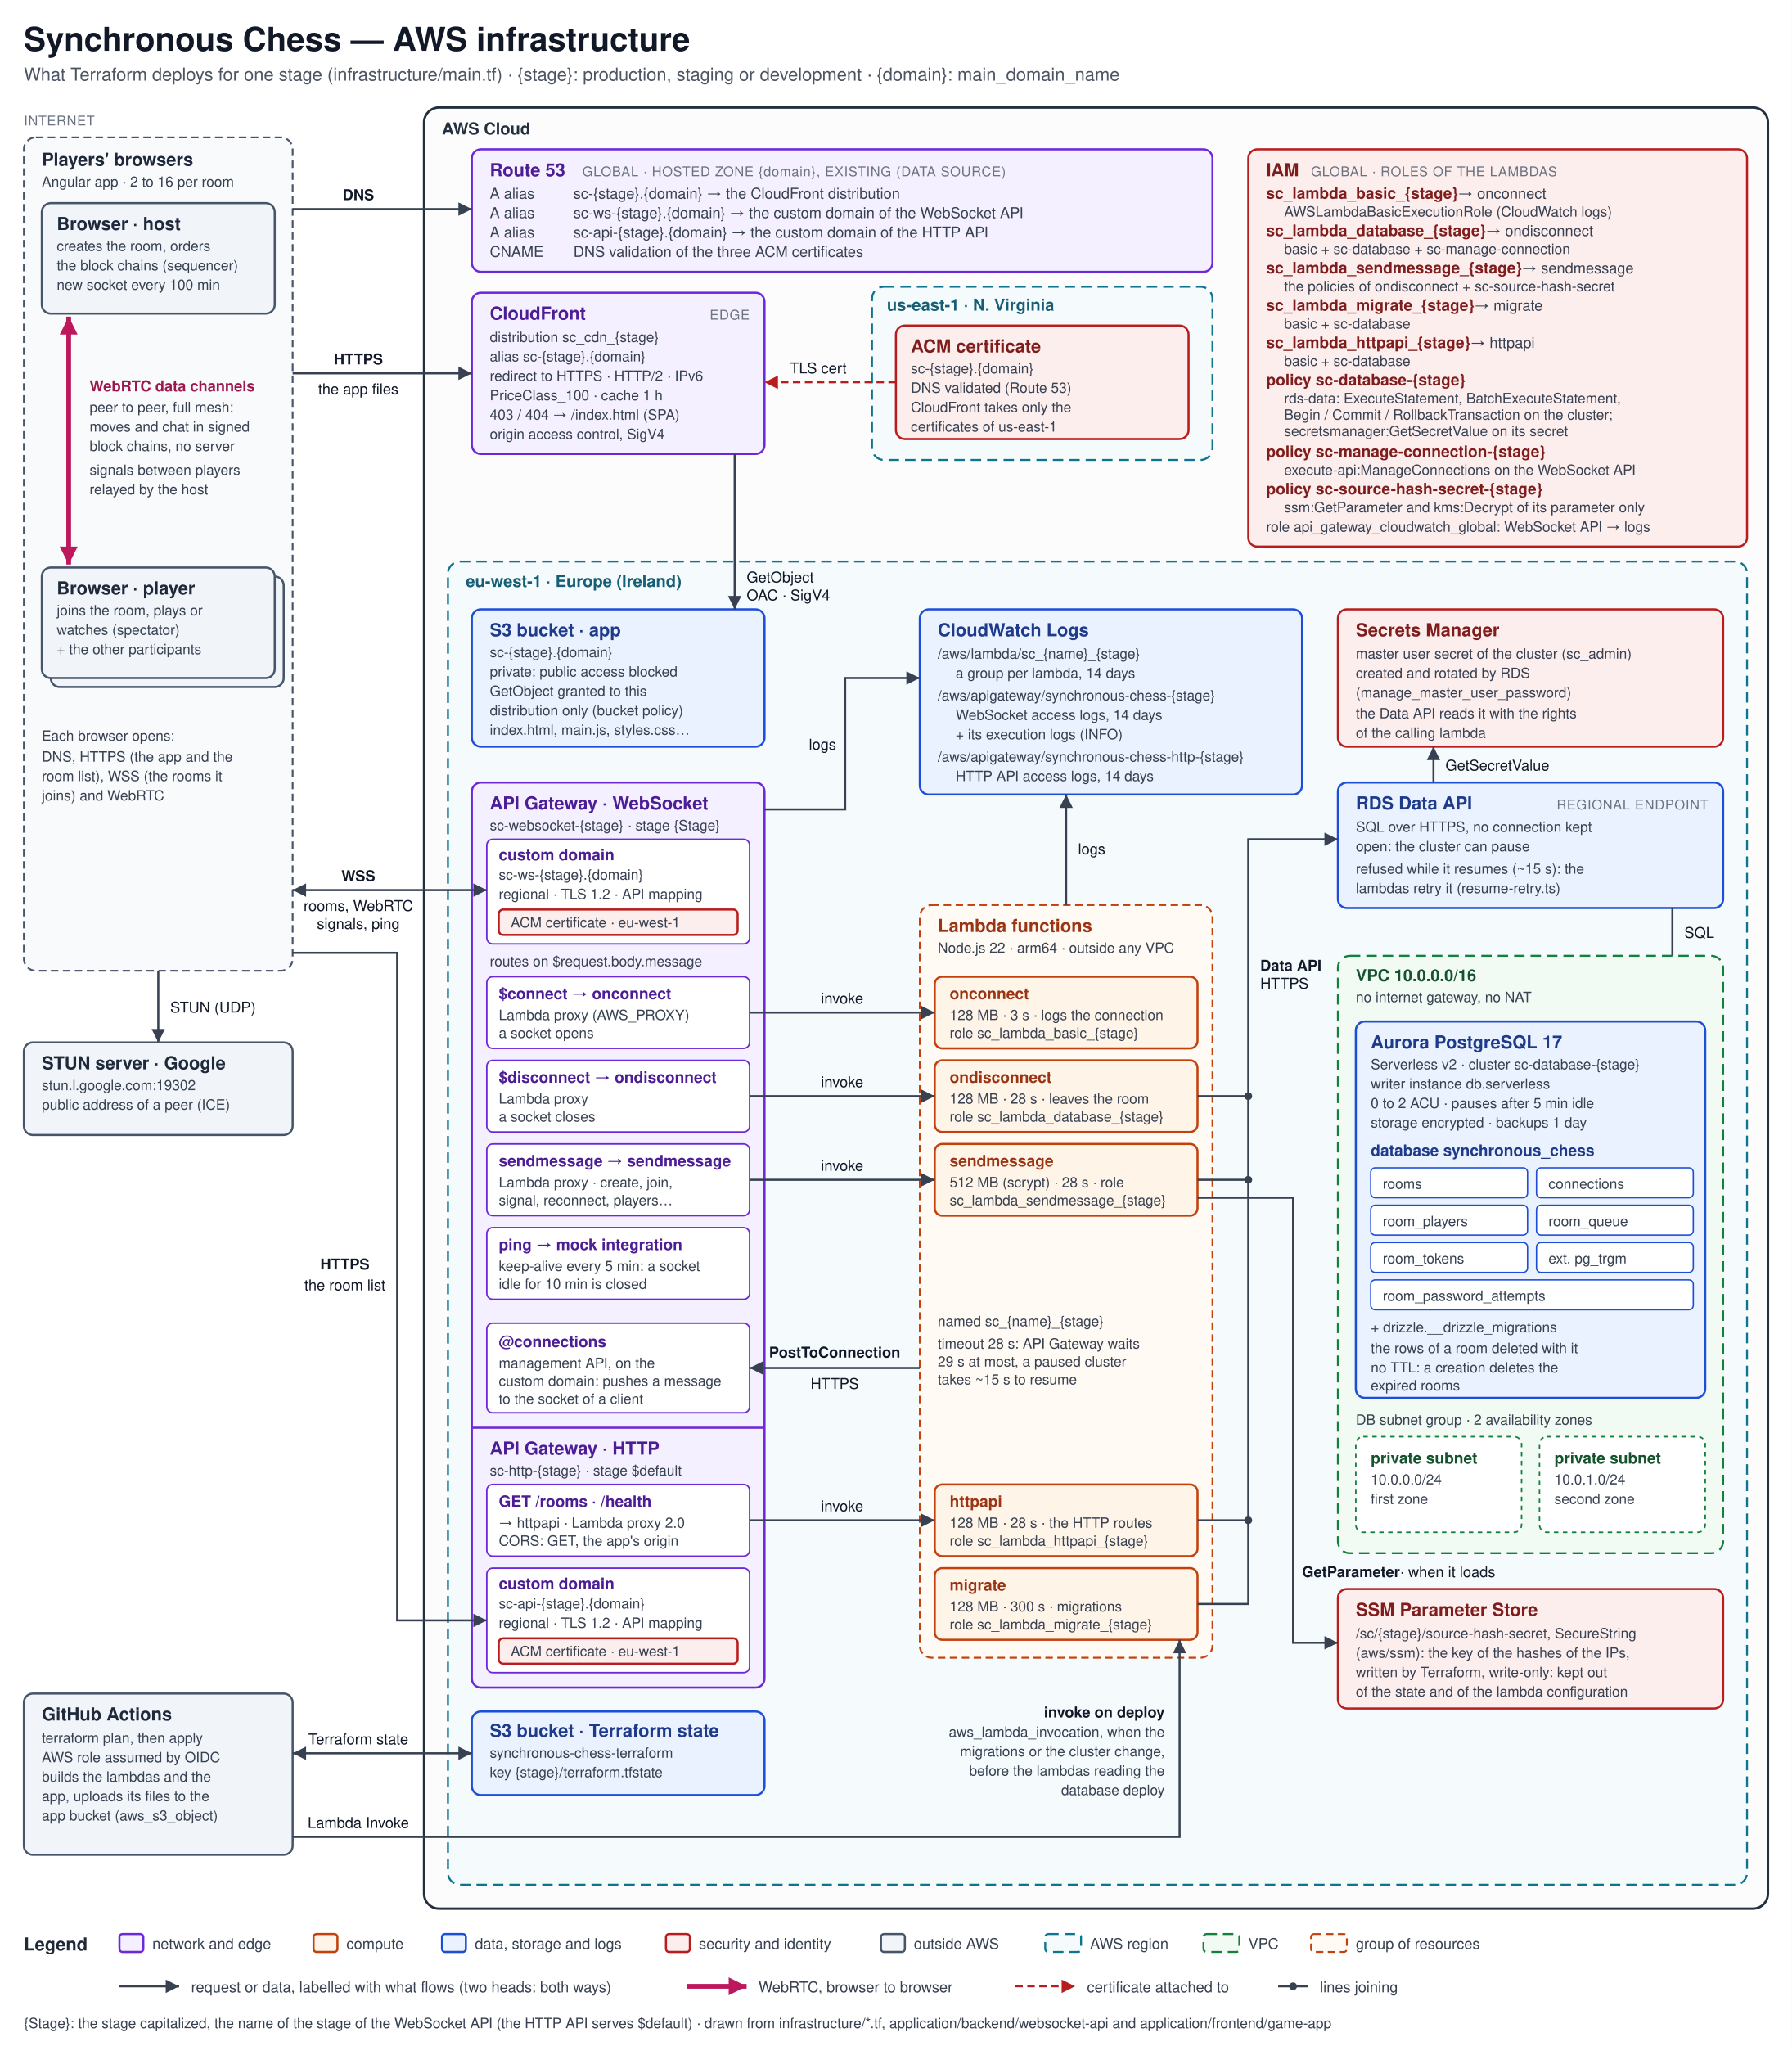
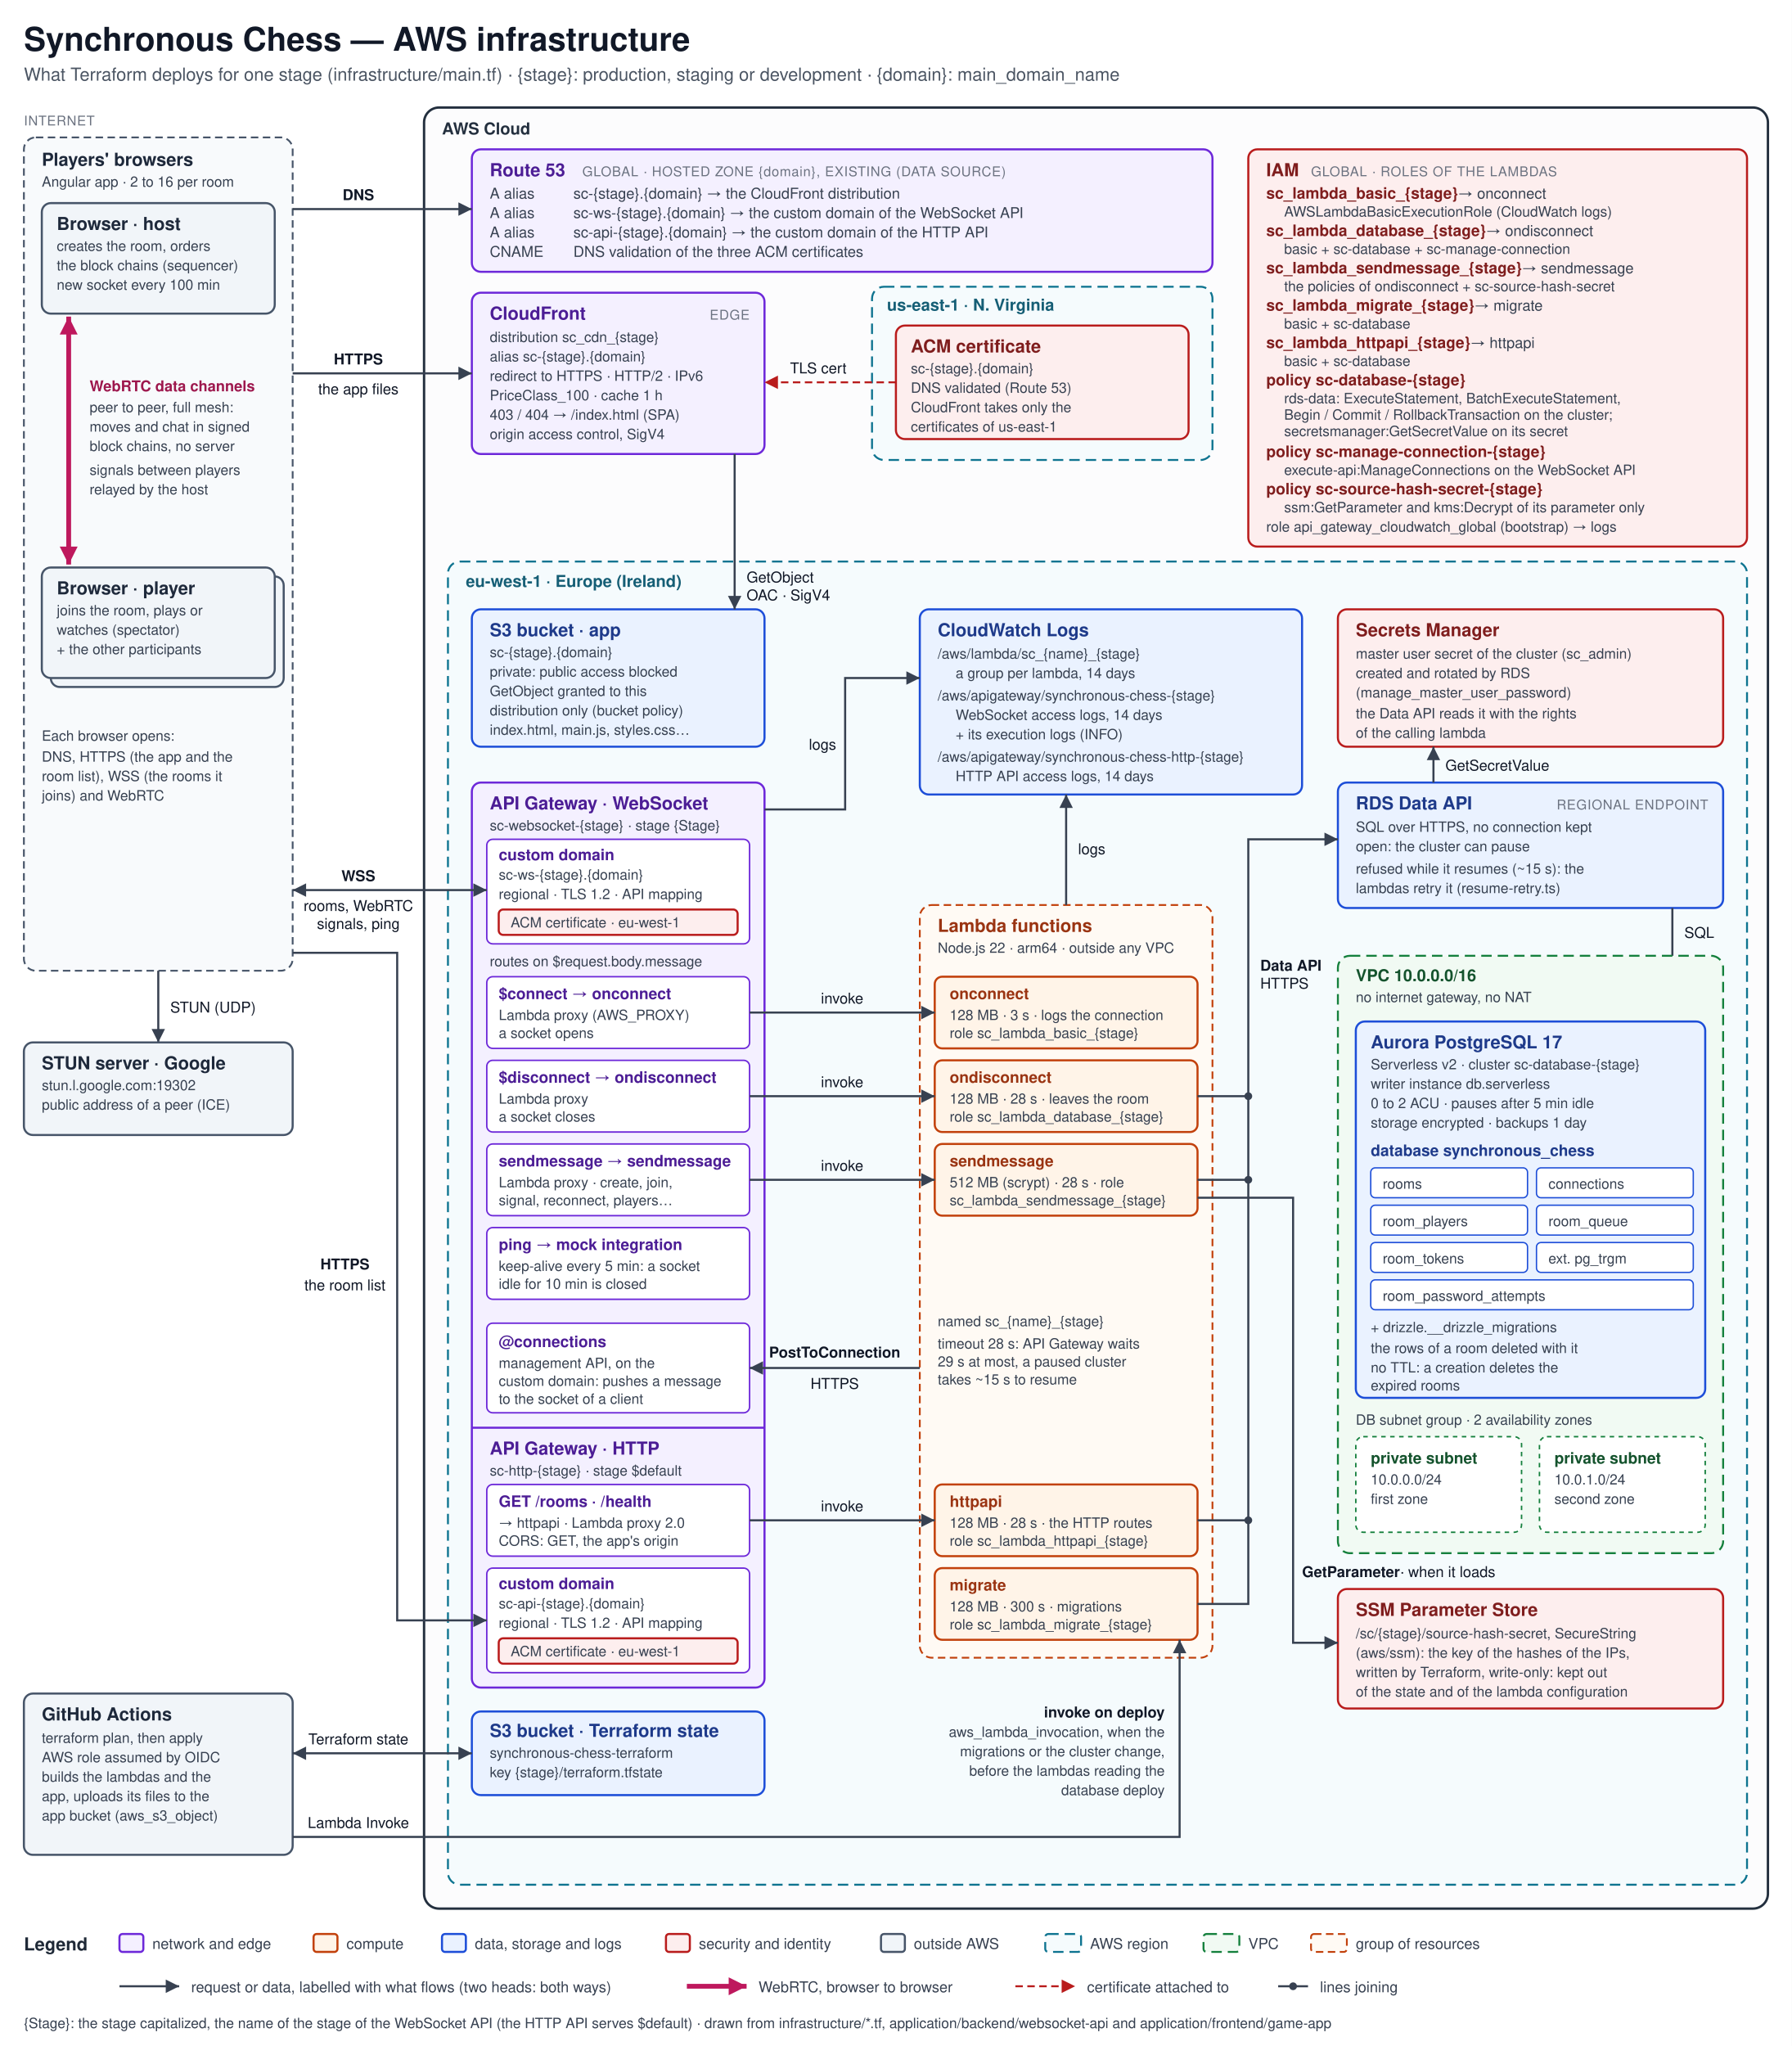
<svg xmlns="http://www.w3.org/2000/svg" version="1.1" width="1200" height="1370" viewBox="0 0 1200 1370" font-family="Helvetica, Arial, sans-serif">
  <defs>
    <style type="text/css">
      text { fill: #1f2937; font-size: 10px; }
      .title { font-size: 22px; font-weight: bold; fill: #111827; }
      .subtitle { font-size: 12px; fill: #4b5563; }
      .h { font-size: 12px; font-weight: bold; }
      .h2 { font-size: 10.5px; font-weight: bold; }
      .d { font-size: 10px; fill: #374151; }
      .s { font-size: 9.5px; fill: #374151; }
      .tag { font-size: 9px; fill: #6b7280; letter-spacing: 0.4px; }
      .lbl { font-size: 10px; fill: #111827; }
      .lbl-b { font-size: 10px; font-weight: bold; fill: #111827; }
      .boundary { font-size: 11px; font-weight: bold; }

      .net { fill: #f4f0ff; stroke: #6d28d9; stroke-width: 1.4; }
      .net-in { fill: #ffffff; stroke: #6d28d9; stroke-width: 1; }
      .net-t { fill: #4c1d95; }
      .cmp { fill: #fff4e8; stroke: #c2410c; stroke-width: 1.4; }
      .cmp-group { fill: #fffaf4; stroke: #c2410c; stroke-width: 1.2; stroke-dasharray: 5 3; }
      .cmp-t { fill: #9a3412; }
      .dat { fill: #eaf2ff; stroke: #1d4ed8; stroke-width: 1.4; }
      .dat-in { fill: #ffffff; stroke: #1d4ed8; stroke-width: 0.9; }
      .dat-t { fill: #1e3a8a; }
      .sec { fill: #fdeeee; stroke: #b91c1c; stroke-width: 1.4; }
      .sec-t { fill: #7f1d1d; }
      .ext { fill: #f1f5f9; stroke: #475569; stroke-width: 1.4; }
      .ext-group { fill: #f8fafc; stroke: #475569; stroke-width: 1.2; stroke-dasharray: 5 3; }
      .ext-t { fill: #1e293b; }

      .aws { fill: #fcfcfd; stroke: #232f3e; stroke-width: 1.6; }
      .aws-t { fill: #232f3e; }
      .region { fill: #f5fbfd; stroke: #0e7490; stroke-width: 1.3; stroke-dasharray: 7 4; }
      .region-t { fill: #155e75; }
      .vpc { fill: #f1faf3; stroke: #15803d; stroke-width: 1.3; stroke-dasharray: 7 4; }
      .vpc-t { fill: #14532d; }
      .subnet { fill: #ffffff; stroke: #15803d; stroke-width: 1; stroke-dasharray: 3 3; }

      .flow { fill: none; stroke: #374151; stroke-width: 1.4; }
      .rtc { fill: none; stroke: #be185d; stroke-width: 3.2; }
      .rtc-t { fill: #9d174d; }
      .cert { fill: none; stroke: #b91c1c; stroke-width: 1.3; stroke-dasharray: 5 3; }
      .dot { fill: #374151; }
    </style>
    <marker id="ah" viewBox="0 0 10 10" refX="10" refY="5" markerWidth="9" markerHeight="9" markerUnits="userSpaceOnUse" orient="auto">
      <path d="M0,0 L10,5 L0,10 z" fill="#374151" />
    </marker>
    <marker id="ah-s" viewBox="0 0 10 10" refX="0" refY="5" markerWidth="9" markerHeight="9" markerUnits="userSpaceOnUse" orient="auto">
      <path d="M10,0 L0,5 L10,10 z" fill="#374151" />
    </marker>
    <marker id="rtc" viewBox="0 0 10 10" refX="10" refY="5" markerWidth="12" markerHeight="12" markerUnits="userSpaceOnUse" orient="auto">
      <path d="M0,0 L10,5 L0,10 z" fill="#be185d" />
    </marker>
    <marker id="rtc-s" viewBox="0 0 10 10" refX="0" refY="5" markerWidth="12" markerHeight="12" markerUnits="userSpaceOnUse" orient="auto">
      <path d="M10,0 L0,5 L10,10 z" fill="#be185d" />
    </marker>
    <marker id="cert" viewBox="0 0 10 10" refX="10" refY="5" markerWidth="9" markerHeight="9" markerUnits="userSpaceOnUse" orient="auto">
      <path d="M0,0 L10,5 L0,10 z" fill="#b91c1c" />
    </marker>
  </defs>
  <rect x="0" y="0" width="1200" height="1370" fill="#ffffff" />
  <text x="16" y="34" class="title">Synchronous Chess — AWS infrastructure</text>
  <text x="16" y="54" class="subtitle">What Terraform deploys for one stage (infrastructure/main.tf) · {stage}: production, staging or development · {domain}: main_domain_name</text>
  <text x="16" y="84" class="tag">INTERNET</text>
  <rect x="16" y="92" width="180" height="558" rx="8" class="ext-group" />
  <text x="28" y="111" class="h ext-t">Players' browsers</text>
  <text x="28" y="125" class="s">Angular app · 2 to 16 per room</text>
  <rect x="28" y="136" width="156" height="74" rx="6" class="ext" />
  <text x="38" y="154" class="h ext-t">Browser · host</text>
  <text x="38" y="168" class="s">creates the room, orders</text>
  <text x="38" y="181" class="s">the block chains (sequencer)</text>
  <text x="38" y="194" class="s">new socket every 100 min</text>
  <line x1="46" y1="212" x2="46" y2="378" class="rtc" marker-start="url(#rtc-s)" marker-end="url(#rtc)" />
  <text x="60" y="262" class="lbl-b rtc-t">WebRTC data channels</text>
  <text x="60" y="276" class="s">peer to peer, full mesh:</text>
  <text x="60" y="289" class="s">moves and chat in signed</text>
  <text x="60" y="302" class="s">block chains, no server</text>
  <text x="60" y="318" class="s">signals between players</text>
  <text x="60" y="331" class="s">relayed by the host</text>
  <rect x="34" y="386" width="156" height="74" rx="6" class="ext" />
  <rect x="28" y="380" width="156" height="74" rx="6" class="ext" />
  <text x="38" y="398" class="h ext-t">Browser · player</text>
  <text x="38" y="412" class="s">joins the room, plays or</text>
  <text x="38" y="425" class="s">watches (spectator)</text>
  <text x="38" y="438" class="s">+ the other participants</text>
  <text x="28" y="496" class="s">Each browser opens:</text>
  <text x="28" y="510" class="s">DNS, HTTPS (the app and the</text>
  <text x="28" y="523" class="s">room list), WSS (the rooms it</text>
  <text x="28" y="536" class="s">joins) and WebRTC</text>
  <line x1="106" y1="650" x2="106" y2="698" class="flow" marker-end="url(#ah)" />
  <text x="114" y="678" class="lbl">STUN (UDP)</text>
  <rect x="16" y="698" width="180" height="62" rx="6" class="ext" />
  <text x="28" y="716" class="h ext-t">STUN server · Google</text>
  <text x="28" y="730" class="s">stun.l.google.com:19302</text>
  <text x="28" y="743" class="s">public address of a peer (ICE)</text>
  <rect x="16" y="1134" width="180" height="108" rx="6" class="ext" />
  <text x="28" y="1152" class="h ext-t">GitHub Actions</text>
  <text x="28" y="1167" class="s">terraform plan, then apply</text>
  <text x="28" y="1180" class="s">AWS role assumed by OIDC</text>
  <text x="28" y="1193" class="s">builds the lambdas and the</text>
  <text x="28" y="1206" class="s">app, uploads its files to the</text>
  <text x="28" y="1219" class="s">app bucket (aws_s3_object)</text>
  <rect x="284" y="72" width="900" height="1206" rx="10" class="aws" />
  <text x="296" y="90" class="boundary aws-t">AWS Cloud</text>
  <rect x="316" y="100" width="496" height="82" rx="6" class="net" />
  <text x="328" y="118" class="h net-t">Route 53</text>
  <text x="390" y="118" class="tag">GLOBAL · HOSTED ZONE {domain}, EXISTING (DATA SOURCE)</text>
  <text x="328" y="133" class="d">A alias</text>
  <text x="384" y="133" class="d">sc-{stage}.{domain}  →  the CloudFront distribution</text>
  <text x="328" y="146" class="d">A alias</text>
  <text x="384" y="146" class="d">sc-ws-{stage}.{domain}  →  the custom domain of the WebSocket API</text>
  <text x="328" y="159" class="d">A alias</text>
  <text x="384" y="159" class="d">sc-api-{stage}.{domain}  →  the custom domain of the HTTP API</text>
  <text x="328" y="172" class="d">CNAME</text>
  <text x="384" y="172" class="d">DNS validation of the three ACM certificates</text>
  <rect x="316" y="196" width="196" height="108" rx="6" class="net" />
  <text x="328" y="214" class="h net-t">CloudFront</text>
  <text x="502" y="214" class="tag" text-anchor="end">EDGE</text>
  <text x="328" y="229" class="s">distribution sc_cdn_{stage}</text>
  <text x="328" y="242" class="s">alias sc-{stage}.{domain}</text>
  <text x="328" y="255" class="s">redirect to HTTPS · HTTP/2 · IPv6</text>
  <text x="328" y="268" class="s">PriceClass_100 · cache 1 h</text>
  <text x="328" y="281" class="s">403 / 404 → /index.html (SPA)</text>
  <text x="328" y="294" class="s">origin access control, SigV4</text>
  <rect x="584" y="192" width="228" height="116" rx="8" class="region" />
  <text x="594" y="208" class="boundary region-t">us-east-1 · N. Virginia</text>
  <rect x="600" y="218" width="196" height="76" rx="6" class="sec" />
  <text x="610" y="236" class="h sec-t">ACM certificate</text>
  <text x="610" y="250" class="s">sc-{stage}.{domain}</text>
  <text x="610" y="263" class="s">DNS validated (Route 53)</text>
  <text x="610" y="276" class="s">CloudFront takes only the</text>
  <text x="610" y="289" class="s">certificates of us-east-1</text>
  <line x1="600" y1="256" x2="512" y2="256" class="cert" marker-end="url(#cert)" />
  <text x="548" y="250" class="lbl" text-anchor="middle">TLS cert</text>
  <rect x="836" y="100" width="334" height="266" rx="6" class="sec" />
  <text x="848" y="118" class="h sec-t">IAM</text>
  <text x="878" y="118" class="tag">GLOBAL · ROLES OF THE LAMBDAS</text>
  <text x="848" y="133" class="h2 sec-t">sc_lambda_basic_{stage}<tspan class="d" font-weight="normal"> → onconnect</tspan>
  </text>
  <text x="860" y="145" class="s">AWSLambdaBasicExecutionRole (CloudWatch logs)</text>
  <text x="848" y="158" class="h2 sec-t">sc_lambda_database_{stage}<tspan class="d" font-weight="normal"> → ondisconnect</tspan>
  </text>
  <text x="860" y="170" class="s">basic + sc-database + sc-manage-connection</text>
  <text x="848" y="183" class="h2 sec-t">sc_lambda_sendmessage_{stage}<tspan class="d" font-weight="normal"> → sendmessage</tspan>
  </text>
  <text x="860" y="195" class="s">the policies of ondisconnect + sc-source-hash-secret</text>
  <text x="848" y="208" class="h2 sec-t">sc_lambda_migrate_{stage}<tspan class="d" font-weight="normal"> → migrate</tspan>
  </text>
  <text x="860" y="220" class="s">basic + sc-database</text>
  <text x="848" y="233" class="h2 sec-t">sc_lambda_httpapi_{stage}<tspan class="d" font-weight="normal"> → httpapi</tspan>
  </text>
  <text x="860" y="245" class="s">basic + sc-database</text>
  <text x="848" y="258" class="h2 sec-t">policy sc-database-{stage}</text>
  <text x="860" y="270" class="s">rds-data: ExecuteStatement, BatchExecuteStatement,</text>
  <text x="860" y="281" class="s">Begin / Commit / RollbackTransaction on the cluster;</text>
  <text x="860" y="292" class="s">secretsmanager:GetSecretValue on its secret</text>
  <text x="848" y="306" class="h2 sec-t">policy sc-manage-connection-{stage}</text>
  <text x="860" y="318" class="s">execute-api:ManageConnections on the WebSocket API</text>
  <text x="848" y="331" class="h2 sec-t">policy sc-source-hash-secret-{stage}</text>
  <text x="860" y="343" class="s">ssm:GetParameter and kms:Decrypt of its parameter only</text>
-   <text x="848" y="356" class="s">role api_gateway_cloudwatch_global: WebSocket API → logs</text>
+   <text x="848" y="356" class="s">role api_gateway_cloudwatch_global (bootstrap) → logs</text>
  <rect x="300" y="376" width="870" height="886" rx="8" class="region" />
  <text x="312" y="393" class="boundary region-t">eu-west-1 · Europe (Ireland)</text>
  <rect x="316" y="408" width="196" height="92" rx="6" class="dat" />
  <text x="328" y="426" class="h dat-t">S3 bucket · app</text>
  <text x="328" y="440" class="s">sc-{stage}.{domain}</text>
  <text x="328" y="453" class="s">private: public access blocked</text>
  <text x="328" y="466" class="s">GetObject granted to this</text>
  <text x="328" y="479" class="s">distribution only (bucket policy)</text>
  <text x="328" y="492" class="s">index.html, main.js, styles.css…</text>
  <line x1="492" y1="304" x2="492" y2="408" class="flow" marker-end="url(#ah)" />
  <text x="500" y="390" class="lbl">GetObject</text>
  <text x="500" y="402" class="lbl">OAC · SigV4</text>
  <rect x="616" y="408" width="256" height="124" rx="6" class="dat" />
  <text x="628" y="426" class="h dat-t">CloudWatch Logs</text>
  <text x="628" y="441" class="s">/aws/lambda/sc_{name}_{stage}</text>
  <text x="640" y="454" class="s">a group per lambda, 14 days</text>
  <text x="628" y="469" class="s">/aws/apigateway/synchronous-chess-{stage}</text>
  <text x="640" y="482" class="s">WebSocket access logs, 14 days</text>
  <text x="640" y="495" class="s">+ its execution logs (INFO)</text>
  <text x="628" y="510" class="s">/aws/apigateway/synchronous-chess-http-{stage}</text>
  <text x="640" y="523" class="s">HTTP API access logs, 14 days</text>
  <rect x="896" y="408" width="258" height="92" rx="6" class="sec" />
  <text x="908" y="426" class="h sec-t">Secrets Manager</text>
  <text x="908" y="441" class="s">master user secret of the cluster (sc_admin)</text>
  <text x="908" y="454" class="s">created and rotated by RDS</text>
  <text x="908" y="467" class="s">(manage_master_user_password)</text>
  <text x="908" y="481" class="s">the Data API reads it with the rights</text>
  <text x="908" y="494" class="s">of the calling lambda</text>
  <rect x="316" y="524" width="196" height="606" rx="6" class="net" />
  <text x="328" y="542" class="h net-t">API Gateway · WebSocket</text>
  <text x="328" y="556" class="s">sc-websocket-{stage} · stage {Stage}</text>
  <rect x="326" y="562" width="176" height="70" rx="4" class="net-in" />
  <text x="334" y="576" class="h2 net-t">custom domain</text>
  <text x="334" y="589" class="s">sc-ws-{stage}.{domain}</text>
  <text x="334" y="602" class="s">regional · TLS 1.2 · API mapping</text>
  <rect x="334" y="609" width="160" height="17" rx="3" class="sec" />
  <text x="342" y="621" class="s">ACM certificate · eu-west-1</text>
  <text x="328" y="647" class="s">routes on $request.body.message</text>
  <rect x="326" y="654" width="176" height="48" rx="4" class="net-in" />
  <text x="334" y="669" class="h2 net-t">$connect → onconnect</text>
  <text x="334" y="683" class="s">Lambda proxy (AWS_PROXY)</text>
  <text x="334" y="695" class="s">a socket opens</text>
  <rect x="326" y="710" width="176" height="48" rx="4" class="net-in" />
  <text x="334" y="725" class="h2 net-t">$disconnect → ondisconnect</text>
  <text x="334" y="739" class="s">Lambda proxy</text>
  <text x="334" y="751" class="s">a socket closes</text>
  <rect x="326" y="766" width="176" height="48" rx="4" class="net-in" />
  <text x="334" y="781" class="h2 net-t">sendmessage → sendmessage</text>
  <text x="334" y="795" class="s">Lambda proxy · create, join,</text>
  <text x="334" y="807" class="s">signal, reconnect, players…</text>
  <rect x="326" y="822" width="176" height="48" rx="4" class="net-in" />
  <text x="334" y="837" class="h2 net-t">ping → mock integration</text>
  <text x="334" y="851" class="s">keep-alive every 5 min: a socket</text>
  <text x="334" y="863" class="s">idle for 10 min is closed</text>
  <rect x="326" y="886" width="176" height="60" rx="4" class="net-in" />
  <text x="334" y="902" class="h2 net-t">@connections</text>
  <text x="334" y="916" class="s">management API, on the</text>
  <text x="334" y="928" class="s">custom domain: pushes a message</text>
  <text x="334" y="940" class="s">to the socket of a client</text>
  <line x1="316" y1="956" x2="512" y2="956" stroke="#6d28d9" stroke-width="1.4" />
  <text x="328" y="974" class="h net-t">API Gateway · HTTP</text>
  <text x="328" y="988" class="s">sc-http-{stage} · stage $default</text>
  <rect x="326" y="994" width="176" height="48" rx="4" class="net-in" />
  <text x="334" y="1009" class="h2 net-t">GET /rooms · /health</text>
  <text x="334" y="1023" class="s">→ httpapi · Lambda proxy 2.0</text>
  <text x="334" y="1035" class="s">CORS: GET, the app's origin</text>
  <rect x="326" y="1050" width="176" height="70" rx="4" class="net-in" />
  <text x="334" y="1064" class="h2 net-t">custom domain</text>
  <text x="334" y="1077" class="s">sc-api-{stage}.{domain}</text>
  <text x="334" y="1090" class="s">regional · TLS 1.2 · API mapping</text>
  <rect x="334" y="1097" width="160" height="17" rx="3" class="sec" />
  <text x="342" y="1109" class="s">ACM certificate · eu-west-1</text>
  <line x1="196" y1="140" x2="316" y2="140" class="flow" marker-end="url(#ah)" />
  <text x="240" y="134" class="lbl-b" text-anchor="middle">DNS</text>
  <line x1="196" y1="250" x2="316" y2="250" class="flow" marker-end="url(#ah)" />
  <text x="240" y="244" class="lbl-b" text-anchor="middle">HTTPS</text>
  <text x="240" y="264" class="lbl" text-anchor="middle">the app files</text>
  <line x1="196" y1="596" x2="326" y2="596" class="flow" marker-start="url(#ah-s)" marker-end="url(#ah)" />
  <text x="240" y="590" class="lbl-b" text-anchor="middle">WSS</text>
  <text x="240" y="610" class="lbl" text-anchor="middle">rooms, WebRTC</text>
  <text x="240" y="622" class="lbl" text-anchor="middle">signals, ping</text>
  <polyline points="196,638 266,638 266,1085 326,1085" class="flow" marker-end="url(#ah)" />
  <text x="231" y="850" class="lbl-b" text-anchor="middle">HTTPS</text>
  <text x="231" y="864" class="lbl" text-anchor="middle">the room list</text>
  <polyline points="512,542 566,542 566,454 616,454" class="flow" marker-end="url(#ah)" />
  <text x="560" y="502" class="lbl" text-anchor="end">logs</text>
  <rect x="616" y="606" width="196" height="504" rx="8" class="cmp-group" />
  <text x="628" y="624" class="h cmp-t">Lambda functions</text>
  <text x="628" y="638" class="s">Node.js 22 · arm64 · outside any VPC</text>
  <rect x="626" y="654" width="176" height="48" rx="5" class="cmp" />
  <text x="636" y="669" class="h2 cmp-t">onconnect</text>
  <text x="636" y="683" class="s">128 MB · 3 s · logs the connection</text>
  <text x="636" y="695" class="s">role sc_lambda_basic_{stage}</text>
  <rect x="626" y="710" width="176" height="48" rx="5" class="cmp" />
  <text x="636" y="725" class="h2 cmp-t">ondisconnect</text>
  <text x="636" y="739" class="s">128 MB · 28 s · leaves the room</text>
  <text x="636" y="751" class="s">role sc_lambda_database_{stage}</text>
  <rect x="626" y="766" width="176" height="48" rx="5" class="cmp" />
  <text x="636" y="781" class="h2 cmp-t">sendmessage</text>
  <text x="636" y="795" class="s">512 MB (scrypt) · 28 s · role</text>
  <text x="636" y="807" class="s">sc_lambda_sendmessage_{stage}</text>
  <text x="628" y="888" class="s">named sc_{name}_{stage}</text>
  <text x="628" y="903" class="s">timeout 28 s: API Gateway waits</text>
  <text x="628" y="915" class="s">29 s at most, a paused cluster</text>
  <text x="628" y="927" class="s">takes ~15 s to resume</text>
  <rect x="626" y="994" width="176" height="48" rx="5" class="cmp" />
  <text x="636" y="1009" class="h2 cmp-t">httpapi</text>
  <text x="636" y="1023" class="s">128 MB · 28 s · the HTTP routes</text>
  <text x="636" y="1035" class="s">role sc_lambda_httpapi_{stage}</text>
  <rect x="626" y="1050" width="176" height="48" rx="5" class="cmp" />
  <text x="636" y="1065" class="h2 cmp-t">migrate</text>
  <text x="636" y="1079" class="s">128 MB · 300 s · migrations</text>
  <text x="636" y="1091" class="s">role sc_lambda_migrate_{stage}</text>
  <line x1="502" y1="678" x2="626" y2="678" class="flow" marker-end="url(#ah)" />
  <text x="564" y="672" class="lbl" text-anchor="middle">invoke</text>
  <line x1="502" y1="734" x2="626" y2="734" class="flow" marker-end="url(#ah)" />
  <text x="564" y="728" class="lbl" text-anchor="middle">invoke</text>
  <line x1="502" y1="790" x2="626" y2="790" class="flow" marker-end="url(#ah)" />
  <text x="564" y="784" class="lbl" text-anchor="middle">invoke</text>
  <line x1="502" y1="1018" x2="626" y2="1018" class="flow" marker-end="url(#ah)" />
  <text x="564" y="1012" class="lbl" text-anchor="middle">invoke</text>
  <line x1="616" y1="916" x2="502" y2="916" class="flow" marker-end="url(#ah)" />
  <text x="559" y="909" class="lbl-b" text-anchor="middle">PostToConnection</text>
  <text x="559" y="930" class="lbl" text-anchor="middle">HTTPS</text>
  <line x1="714" y1="606" x2="714" y2="532" class="flow" marker-end="url(#ah)" />
  <text x="722" y="572" class="lbl">logs</text>
  <rect x="896" y="524" width="258" height="84" rx="6" class="dat" />
  <text x="908" y="542" class="h dat-t">RDS Data API</text>
  <text x="1144" y="542" class="tag" text-anchor="end">REGIONAL ENDPOINT</text>
  <text x="908" y="557" class="s">SQL over HTTPS, no connection kept</text>
  <text x="908" y="570" class="s">open: the cluster can pause</text>
  <text x="908" y="585" class="s">refused while it resumes (~15 s): the</text>
  <text x="908" y="598" class="s">lambdas retry it (resume-retry.ts)</text>
  <polyline points="802,734 836,734" class="flow" />
  <polyline points="802,790 836,790" class="flow" />
  <polyline points="802,1018 836,1018" class="flow" />
  <polyline points="802,1074 836,1074 836,562 896,562" class="flow" marker-end="url(#ah)" />
  <circle cx="836" cy="734" r="2.6" class="dot" />
  <circle cx="836" cy="790" r="2.6" class="dot" />
  <circle cx="836" cy="1018" r="2.6" class="dot" />
  <text x="844" y="650" class="lbl-b">Data API</text>
  <text x="844" y="662" class="lbl">HTTPS</text>
  <line x1="960" y1="524" x2="960" y2="500" class="flow" marker-end="url(#ah)" />
  <text x="968" y="516" class="lbl">GetSecretValue</text>
  <line x1="1120" y1="608" x2="1120" y2="684" class="flow" marker-end="url(#ah)" />
  <text x="1128" y="628" class="lbl">SQL</text>
  <rect x="896" y="640" width="258" height="400" rx="8" class="vpc" />
  <text x="908" y="657" class="boundary vpc-t">VPC 10.0.0.0/16</text>
  <text x="908" y="671" class="s">no internet gateway, no NAT</text>
  <rect x="908" y="684" width="234" height="252" rx="6" class="dat" />
  <text x="918" y="702" class="h dat-t">Aurora PostgreSQL 17</text>
  <text x="918" y="716" class="s">Serverless v2 · cluster sc-database-{stage}</text>
  <text x="918" y="729" class="s">writer instance db.serverless</text>
  <text x="918" y="742" class="s">0 to 2 ACU · pauses after 5 min idle</text>
  <text x="918" y="755" class="s">storage encrypted · backups 1 day</text>
  <text x="918" y="774" class="h2 dat-t">database synchronous_chess</text>
  <rect x="918" y="782" width="105" height="20" rx="3" class="dat-in" />
  <text x="926" y="796" class="s">rooms</text>
  <rect x="1029" y="782" width="105" height="20" rx="3" class="dat-in" />
  <text x="1037" y="796" class="s">connections</text>
  <rect x="918" y="807" width="105" height="20" rx="3" class="dat-in" />
  <text x="926" y="821" class="s">room_players</text>
  <rect x="1029" y="807" width="105" height="20" rx="3" class="dat-in" />
  <text x="1037" y="821" class="s">room_queue</text>
  <rect x="918" y="832" width="105" height="20" rx="3" class="dat-in" />
  <text x="926" y="846" class="s">room_tokens</text>
  <rect x="1029" y="832" width="105" height="20" rx="3" class="dat-in" />
  <text x="1037" y="846" class="s">ext. pg_trgm</text>
  <rect x="918" y="857" width="216" height="20" rx="3" class="dat-in" />
  <text x="926" y="871" class="s">room_password_attempts</text>
  <text x="918" y="892" class="s">+ drizzle.__drizzle_migrations</text>
  <text x="918" y="906" class="s">the rows of a room deleted with it</text>
  <text x="918" y="919" class="s">no TTL: a creation deletes the</text>
  <text x="918" y="931" class="s">expired rooms</text>
  <text x="908" y="954" class="s">DB subnet group · 2 availability zones</text>
  <rect x="908" y="962" width="111" height="64" rx="5" class="subnet" />
  <text x="918" y="980" class="h2 vpc-t">private subnet</text>
  <text x="918" y="994" class="s">10.0.0.0/24</text>
  <text x="918" y="1007" class="s">first zone</text>
  <rect x="1031" y="962" width="111" height="64" rx="5" class="subnet" />
  <text x="1041" y="980" class="h2 vpc-t">private subnet</text>
  <text x="1041" y="994" class="s">10.0.1.0/24</text>
  <text x="1041" y="1007" class="s">second zone</text>
  <rect x="896" y="1064" width="258" height="80" rx="6" class="sec" />
  <text x="908" y="1082" class="h sec-t">SSM Parameter Store</text>
  <text x="908" y="1097" class="s">/sc/{stage}/source-hash-secret, SecureString</text>
  <text x="908" y="1110" class="s">(aws/ssm): the key of the hashes of the IPs,</text>
  <text x="908" y="1123" class="s">written by Terraform, write-only: kept out</text>
  <text x="908" y="1136" class="s">of the state and of the lambda configuration</text>
  <polyline points="802,802 866,802 866,1100 896,1100" class="flow" marker-end="url(#ah)" />
  <text x="872" y="1056" class="lbl-b">GetParameter<tspan class="lbl" font-weight="normal"> · when it loads</tspan>
  </text>
  <rect x="316" y="1146" width="196" height="56" rx="6" class="dat" />
  <text x="328" y="1163" class="h dat-t">S3 bucket · Terraform state</text>
  <text x="328" y="1177" class="s">synchronous-chess-terraform</text>
  <text x="328" y="1190" class="s">key {stage}/terraform.tfstate</text>
  <line x1="196" y1="1174" x2="316" y2="1174" class="flow" marker-start="url(#ah-s)" marker-end="url(#ah)" />
  <text x="240" y="1168" class="lbl" text-anchor="middle">Terraform state</text>
  <polyline points="196,1230 790,1230 790,1098" class="flow" marker-end="url(#ah)" />
  <text x="240" y="1224" class="lbl" text-anchor="middle">Lambda Invoke</text>
  <text x="780" y="1150" class="lbl-b" text-anchor="end">invoke on deploy</text>
  <text x="780" y="1163" class="s" text-anchor="end">aws_lambda_invocation, when the</text>
  <text x="780" y="1176" class="s" text-anchor="end">migrations or the cluster change,</text>
  <text x="780" y="1189" class="s" text-anchor="end">before the lambdas reading the</text>
  <text x="780" y="1202" class="s" text-anchor="end">database deploy</text>
  <text x="16" y="1306" class="h">Legend</text>
  <rect x="80" y="1295" width="16" height="12" rx="2" class="net" />
  <text x="102" y="1305" class="d">network and edge</text>
  <rect x="210" y="1295" width="16" height="12" rx="2" class="cmp" />
  <text x="232" y="1305" class="d">compute</text>
  <rect x="296" y="1295" width="16" height="12" rx="2" class="dat" />
  <text x="318" y="1305" class="d">data, storage and logs</text>
  <rect x="446" y="1295" width="16" height="12" rx="2" class="sec" />
  <text x="468" y="1305" class="d">security and identity</text>
  <rect x="590" y="1295" width="16" height="12" rx="2" class="ext" />
  <text x="612" y="1305" class="d">outside AWS</text>
  <rect x="700" y="1295" width="24" height="12" rx="2" class="region" />
  <text x="730" y="1305" class="d">AWS region</text>
  <rect x="806" y="1295" width="24" height="12" rx="2" class="vpc" />
  <text x="836" y="1305" class="d">VPC</text>
  <rect x="878" y="1295" width="24" height="12" rx="2" class="cmp-group" />
  <text x="908" y="1305" class="d">group of resources</text>
  <line x1="80" y1="1330" x2="120" y2="1330" class="flow" marker-end="url(#ah)" />
  <text x="128" y="1334" class="d">request or data, labelled with what flows (two heads: both ways)</text>
  <line x1="460" y1="1330" x2="500" y2="1330" class="rtc" marker-end="url(#rtc)" />
  <text x="508" y="1334" class="d">WebRTC, browser to browser</text>
  <line x1="680" y1="1330" x2="720" y2="1330" class="cert" marker-end="url(#cert)" />
  <text x="728" y="1334" class="d">certificate attached to</text>
  <circle cx="866" cy="1330" r="2.6" class="dot" />
  <line x1="856" y1="1330" x2="876" y2="1330" class="flow" />
  <text x="884" y="1334" class="d">lines joining</text>
  <text x="16" y="1358" class="s">{Stage}: the stage capitalized, the name of the stage of the WebSocket API (the HTTP API serves $default) · drawn from infrastructure/*.tf, application/backend/websocket-api and application/frontend/game-app</text>
</svg>
